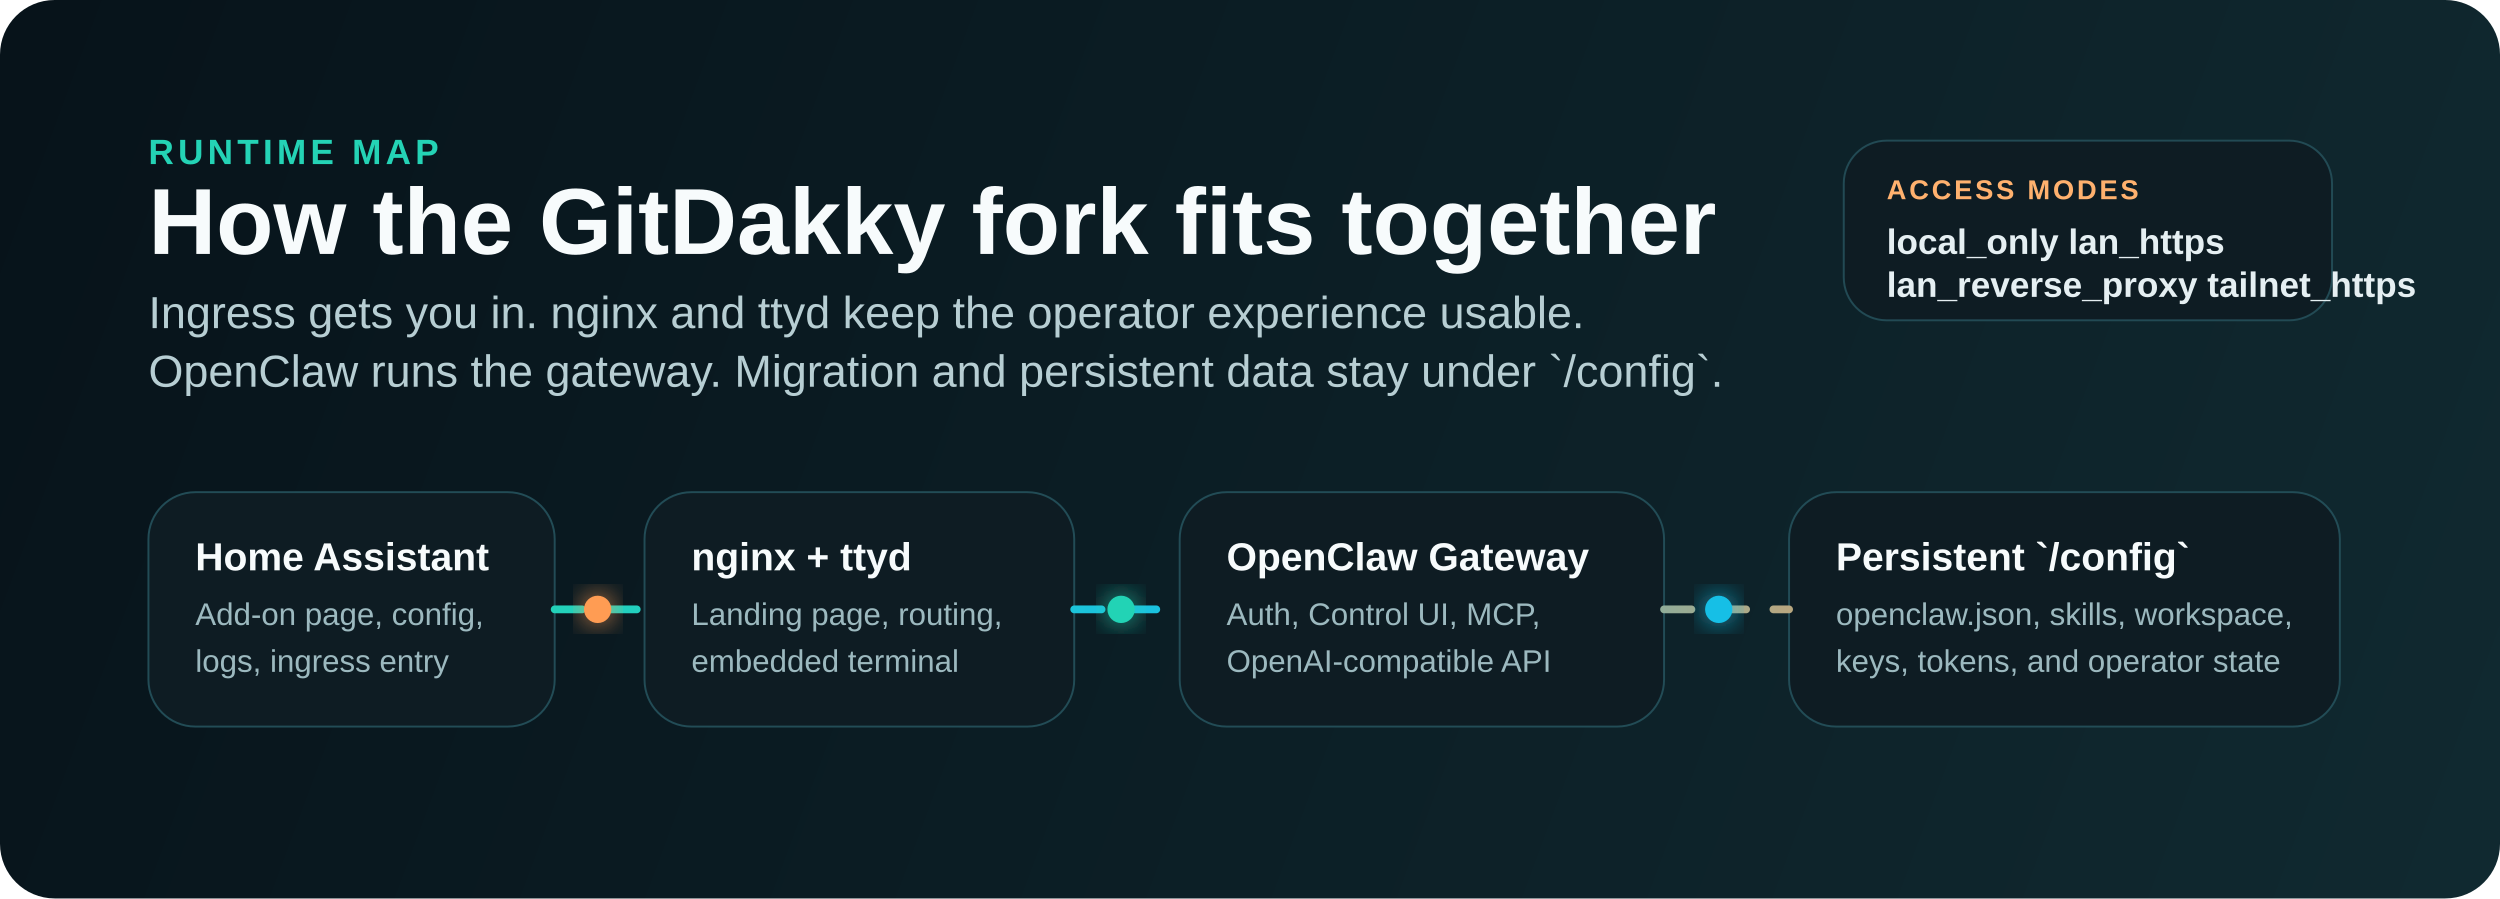
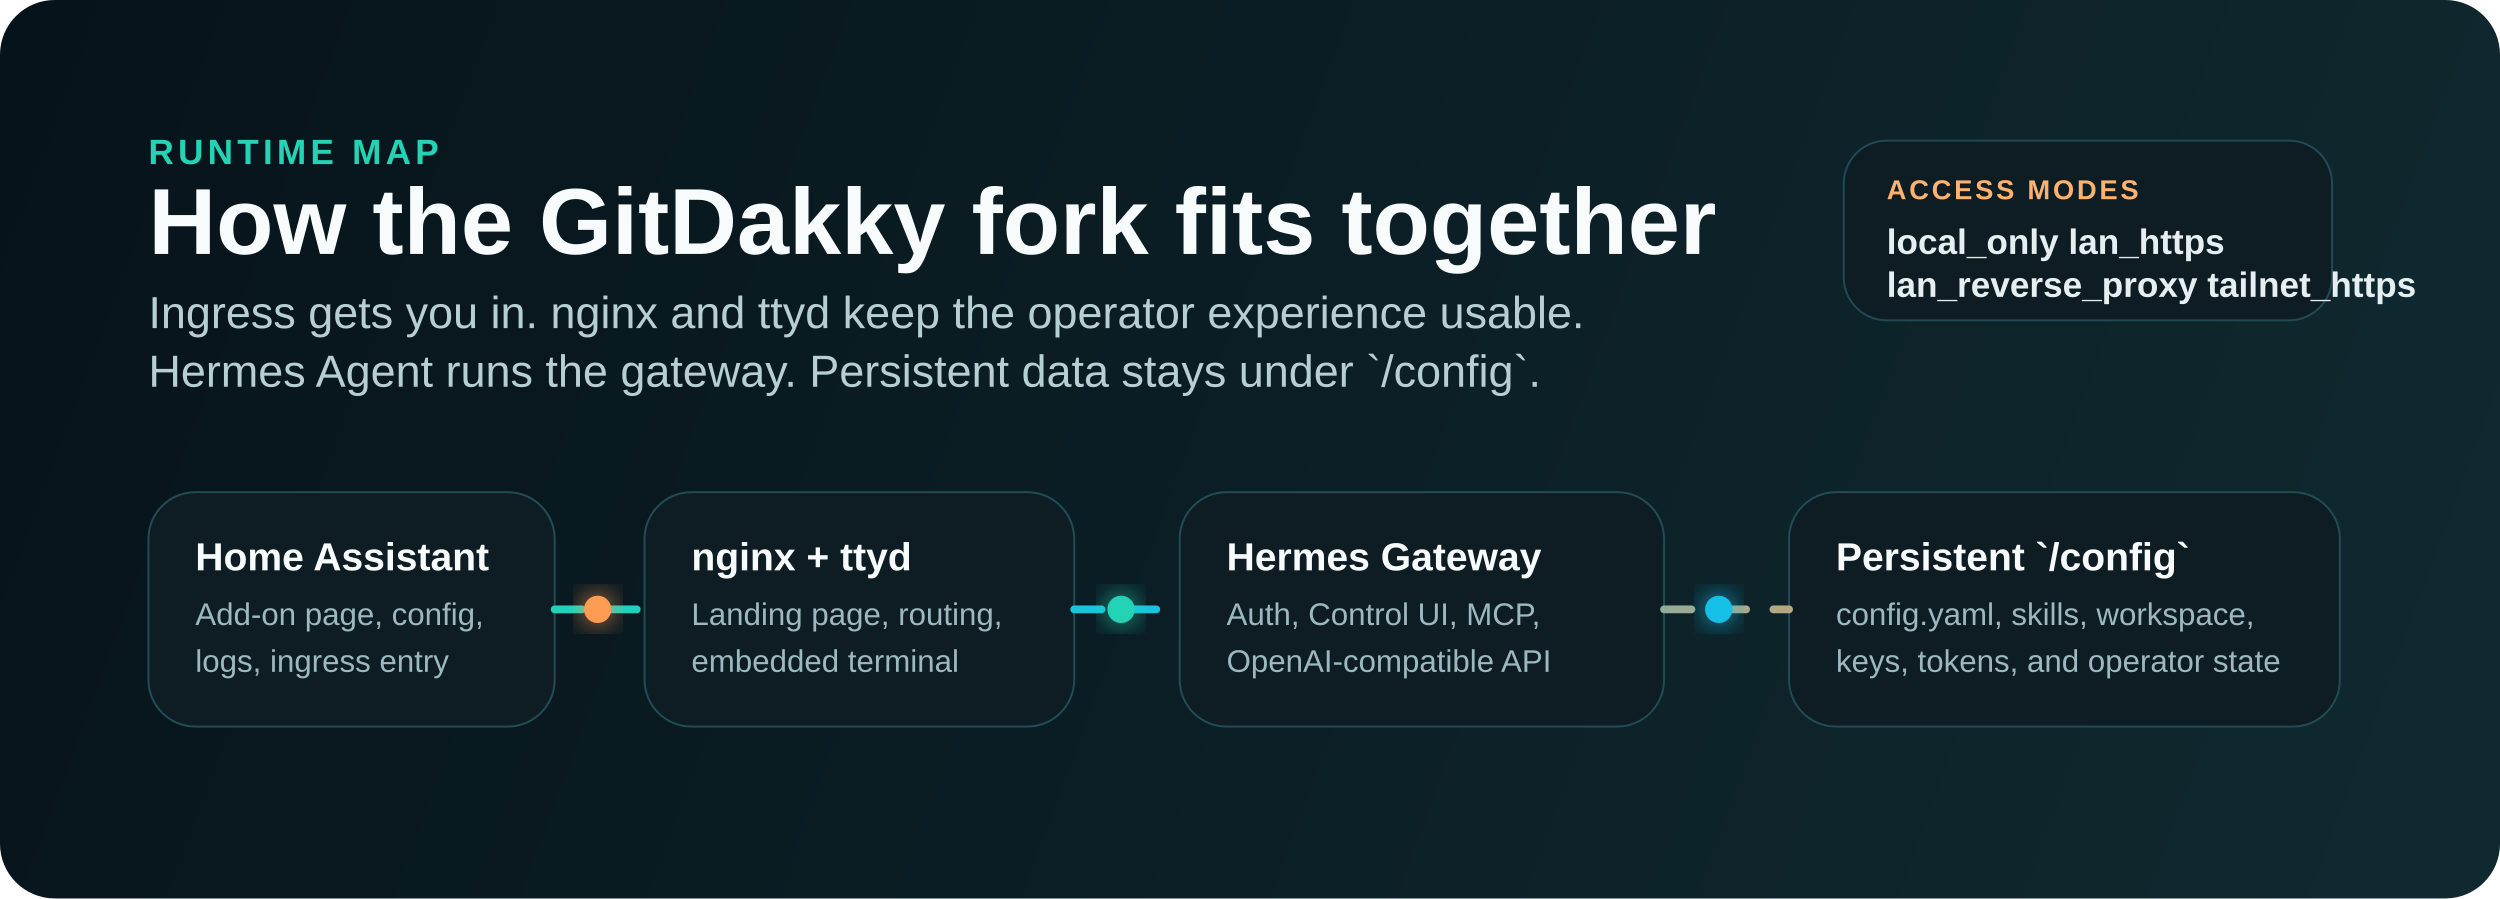
<svg xmlns="http://www.w3.org/2000/svg" width="1280" height="460" viewBox="0 0 1280 460" fill="none" role="img" aria-labelledby="archTitle archDesc">
  <defs>
    <linearGradient id="archBg" x1="20" y1="0" x2="1260" y2="460" gradientUnits="userSpaceOnUse">
      <stop stop-color="#07131A" />
      <stop offset="1" stop-color="#102930" />
    </linearGradient>
    <linearGradient id="archFlow" x1="250" y1="320" x2="1038" y2="320" gradientUnits="userSpaceOnUse">
      <stop stop-color="#24D3B5" />
      <stop offset="0.5" stop-color="#19BFE6" />
      <stop offset="1" stop-color="#FF9C52" />
    </linearGradient>
    <filter id="archSoftGlow" x="-40%" y="-40%" width="180%" height="180%">
      <feGaussianBlur stdDeviation="7" result="blur" />
      <feMerge>
        <feMergeNode in="blur" />
        <feMergeNode in="SourceGraphic" />
      </feMerge>
    </filter>
    <style>
      .ui {
        font-family: "Avenir Next", "Segoe UI", "Helvetica Neue", Arial, sans-serif;
      }
    </style>
  </defs>
  <rect width="1280" height="460" rx="28" fill="url(#archBg)" />
  <g class="ui">
    <text x="76" y="84" fill="#24D3B5" font-size="18" font-weight="700" letter-spacing="0.12em">RUNTIME MAP</text>
    <text x="76" y="130" fill="#F7FBFC" font-size="48" font-weight="800">How the GitDakky fork fits together</text>
    <text x="76" y="168" fill="#B7CED3" font-size="23">Ingress gets you in. nginx and ttyd keep the operator experience usable.</text>
-     <text x="76" y="198" fill="#B7CED3" font-size="23">OpenClaw runs the gateway. Migration and persistent data stay under `/config`.</text>
+     <text x="76" y="198" fill="#B7CED3" font-size="23">Hermes Agent runs the gateway. Persistent data stays under `/config`.</text>
    <g transform="translate(944 72)">
      <rect x="0" y="0" width="250" height="92" rx="22" fill="#0E1C23" stroke="#224A54" />
      <text x="22" y="30" fill="#FFB16E" font-size="14" font-weight="700" letter-spacing="0.1em">ACCESS MODES</text>
      <text x="22" y="58" fill="#E5EFF2" font-size="18" font-weight="700">local_only  lan_https</text>
      <text x="22" y="80" fill="#E5EFF2" font-size="18" font-weight="700">lan_reverse_proxy  tailnet_https</text>
    </g>
  </g>
  <g class="ui" transform="translate(76 252)">
    <g>
      <rect x="0" y="0" width="208" height="120" rx="24" fill="#0E1C23" stroke="#224C56" />
      <text x="24" y="40" fill="#F7FBFC" font-size="20" font-weight="700">Home Assistant</text>
      <text x="24" y="68" fill="#9CB9BF" font-size="16">Add-on page, config,</text>
      <text x="24" y="92" fill="#9CB9BF" font-size="16">logs, ingress entry</text>
    </g>
    <g transform="translate(254 0)">
      <rect x="0" y="0" width="220" height="120" rx="24" fill="#0E1C23" stroke="#224C56" />
      <text x="24" y="40" fill="#F7FBFC" font-size="20" font-weight="700">nginx + ttyd</text>
      <text x="24" y="68" fill="#9CB9BF" font-size="16">Landing page, routing,</text>
      <text x="24" y="92" fill="#9CB9BF" font-size="16">embedded terminal</text>
    </g>
    <g transform="translate(528 0)">
      <rect x="0" y="0" width="248" height="120" rx="24" fill="#0E1C23" stroke="#224C56" />
-       <text x="24" y="40" fill="#F7FBFC" font-size="20" font-weight="700">OpenClaw Gateway</text>
+       <text x="24" y="40" fill="#F7FBFC" font-size="20" font-weight="700">Hermes Gateway</text>
      <text x="24" y="68" fill="#9CB9BF" font-size="16">Auth, Control UI, MCP,</text>
      <text x="24" y="92" fill="#9CB9BF" font-size="16">OpenAI-compatible API</text>
    </g>
    <g transform="translate(840 0)">
      <rect x="0" y="0" width="282" height="120" rx="24" fill="#0E1C23" stroke="#224C56" />
      <text x="24" y="40" fill="#F7FBFC" font-size="20" font-weight="700">Persistent `/config`</text>
-       <text x="24" y="68" fill="#9CB9BF" font-size="16">openclaw.json, skills, workspace,</text>
+       <text x="24" y="68" fill="#9CB9BF" font-size="16">config.yaml, skills, workspace,</text>
      <text x="24" y="92" fill="#9CB9BF" font-size="16">keys, tokens, and operator state</text>
    </g>
  </g>
  <line x1="284" y1="312" x2="328" y2="312" stroke="url(#archFlow)" stroke-width="4" stroke-linecap="round" stroke-dasharray="14 14">
    <animate attributeName="stroke-dashoffset" values="0;-112" dur="5s" repeatCount="indefinite" />
  </line>
  <line x1="550" y1="312" x2="604" y2="312" stroke="url(#archFlow)" stroke-width="4" stroke-linecap="round" stroke-dasharray="14 14">
    <animate attributeName="stroke-dashoffset" values="0;-112" dur="5s" repeatCount="indefinite" />
  </line>
  <line x1="852" y1="312" x2="916" y2="312" stroke="url(#archFlow)" stroke-width="4" stroke-linecap="round" stroke-dasharray="14 14">
    <animate attributeName="stroke-dashoffset" values="0;-112" dur="5s" repeatCount="indefinite" />
  </line>
  <circle cx="306" cy="312" r="7" fill="#FF9C52" filter="url(#archSoftGlow)">
    <animate attributeName="cx" values="306;324;306" dur="3s" repeatCount="indefinite" />
  </circle>
  <circle cx="574" cy="312" r="7" fill="#24D3B5" filter="url(#archSoftGlow)">
    <animate attributeName="cx" values="574;598;574" dur="3.4s" repeatCount="indefinite" />
  </circle>
  <circle cx="880" cy="312" r="7" fill="#19BFE6" filter="url(#archSoftGlow)">
    <animate attributeName="cx" values="880;910;880" dur="3.2s" repeatCount="indefinite" />
  </circle>
</svg>
